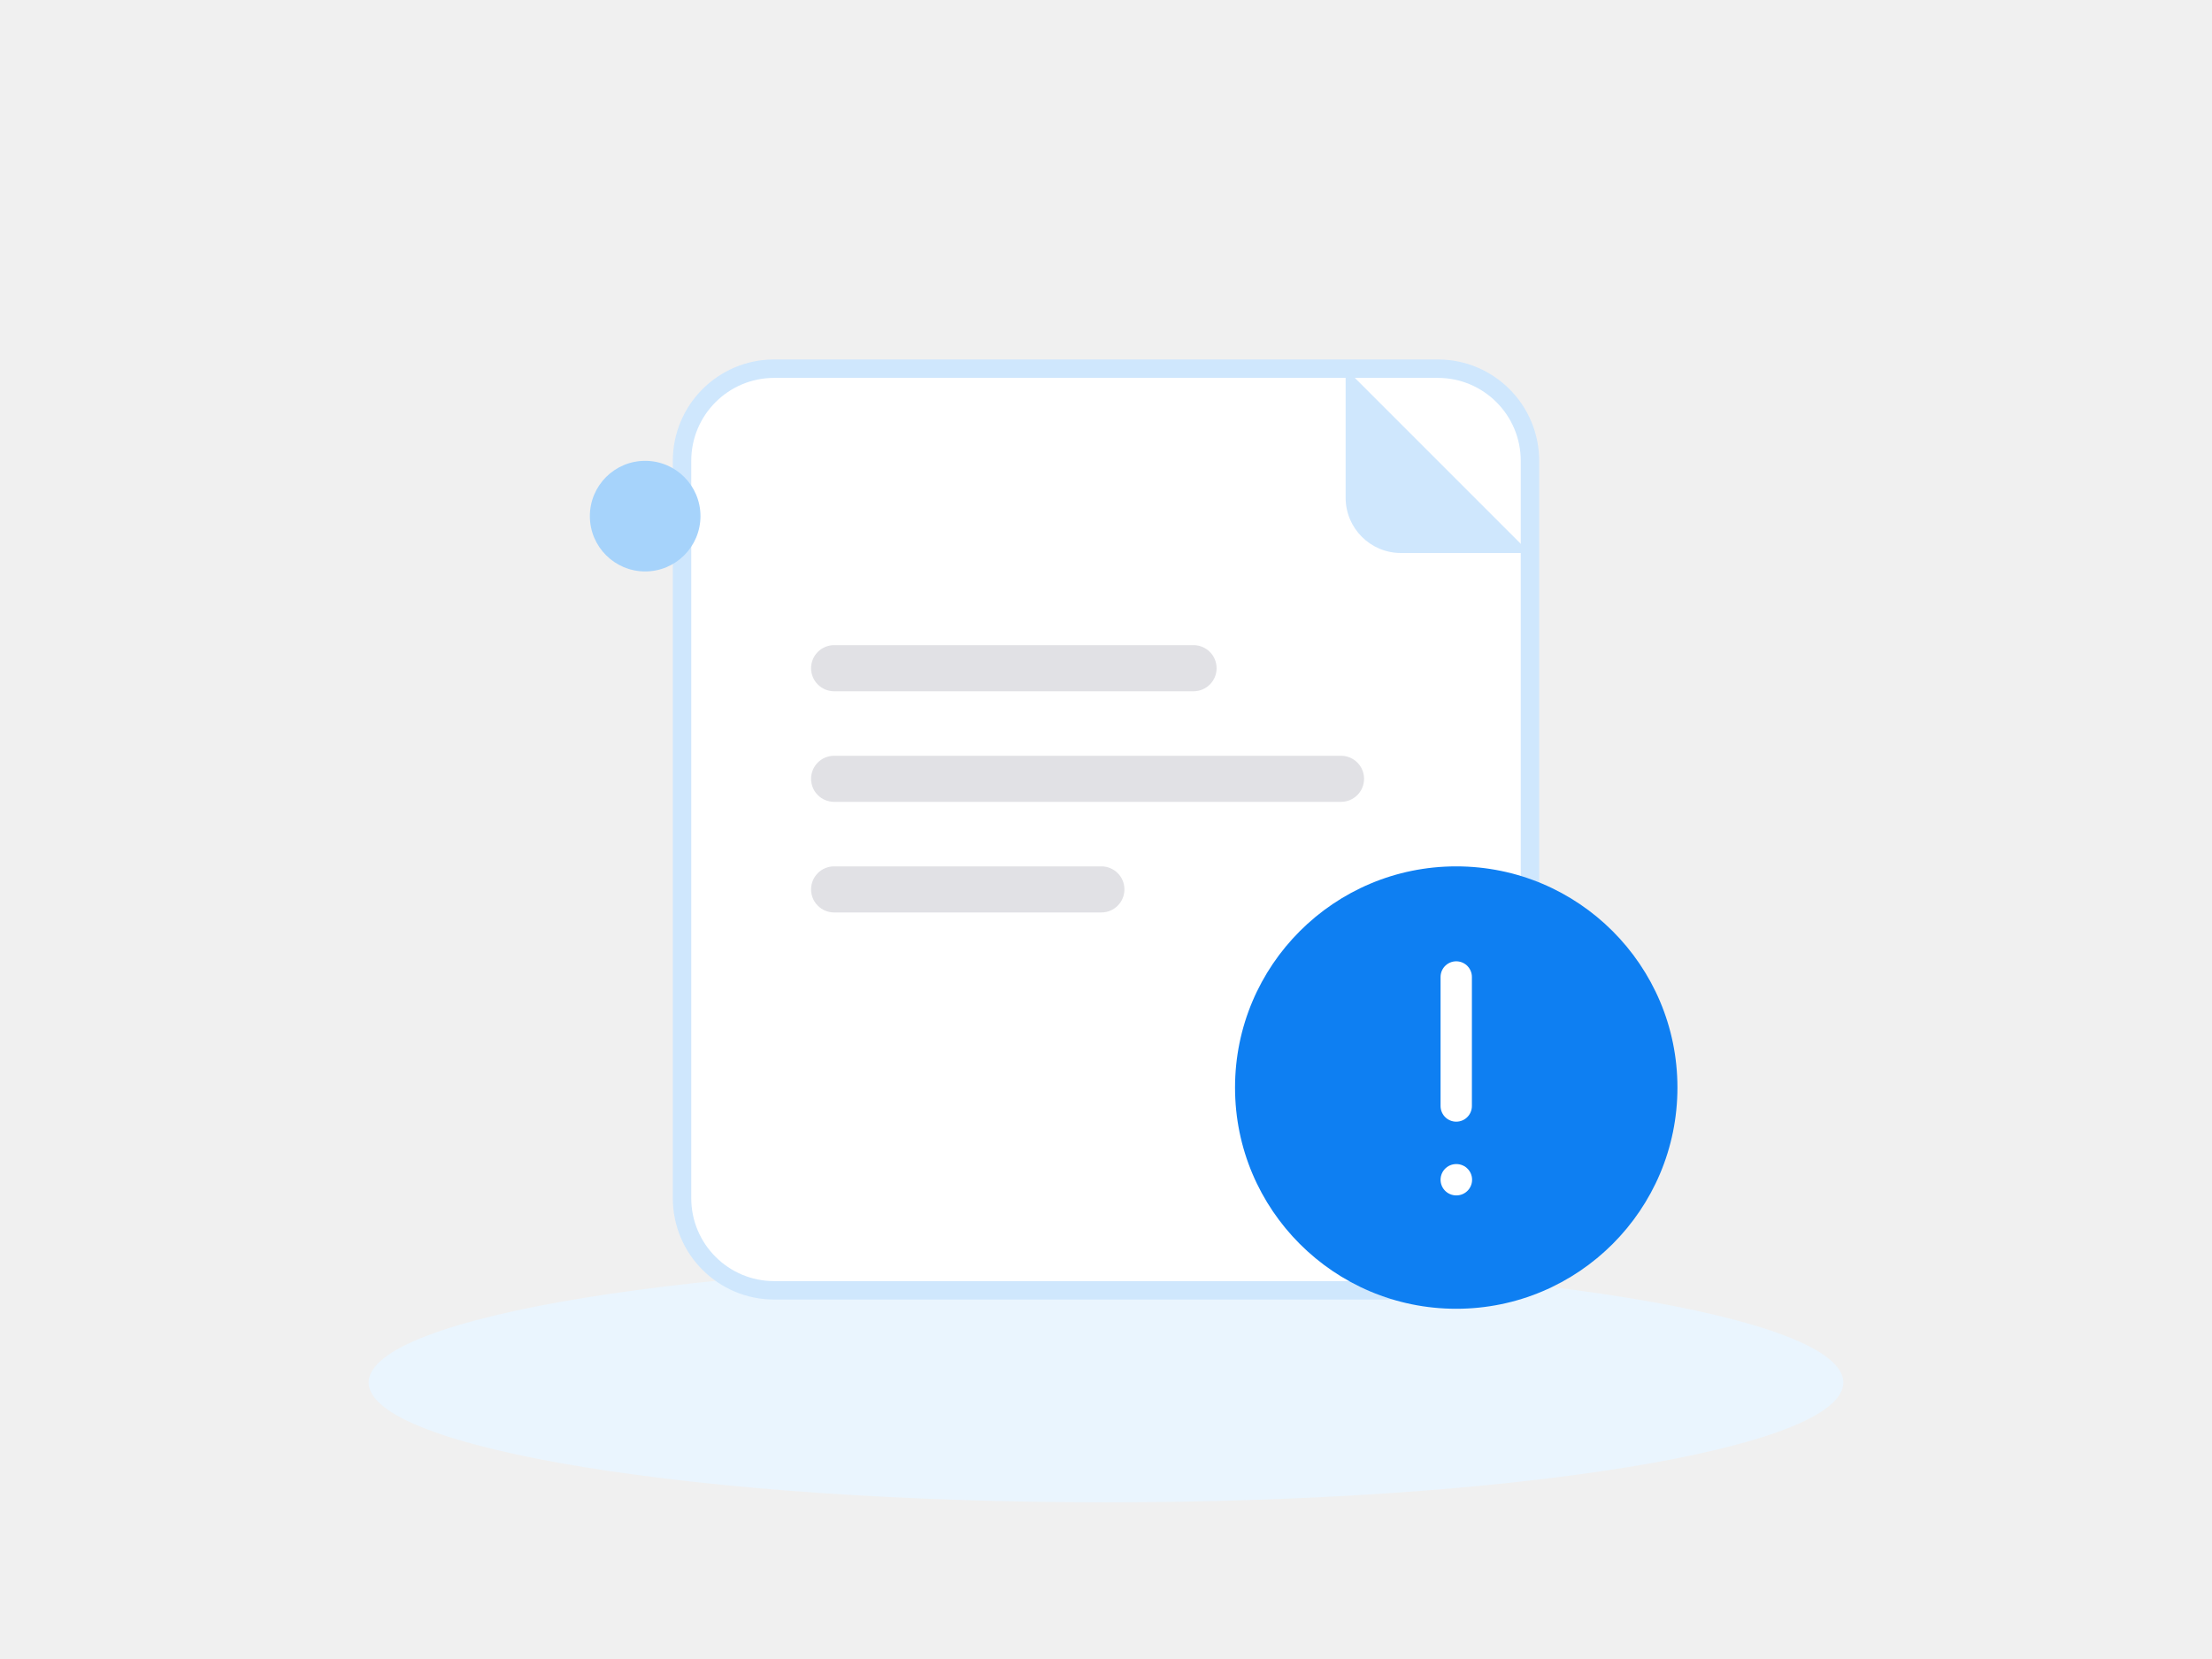
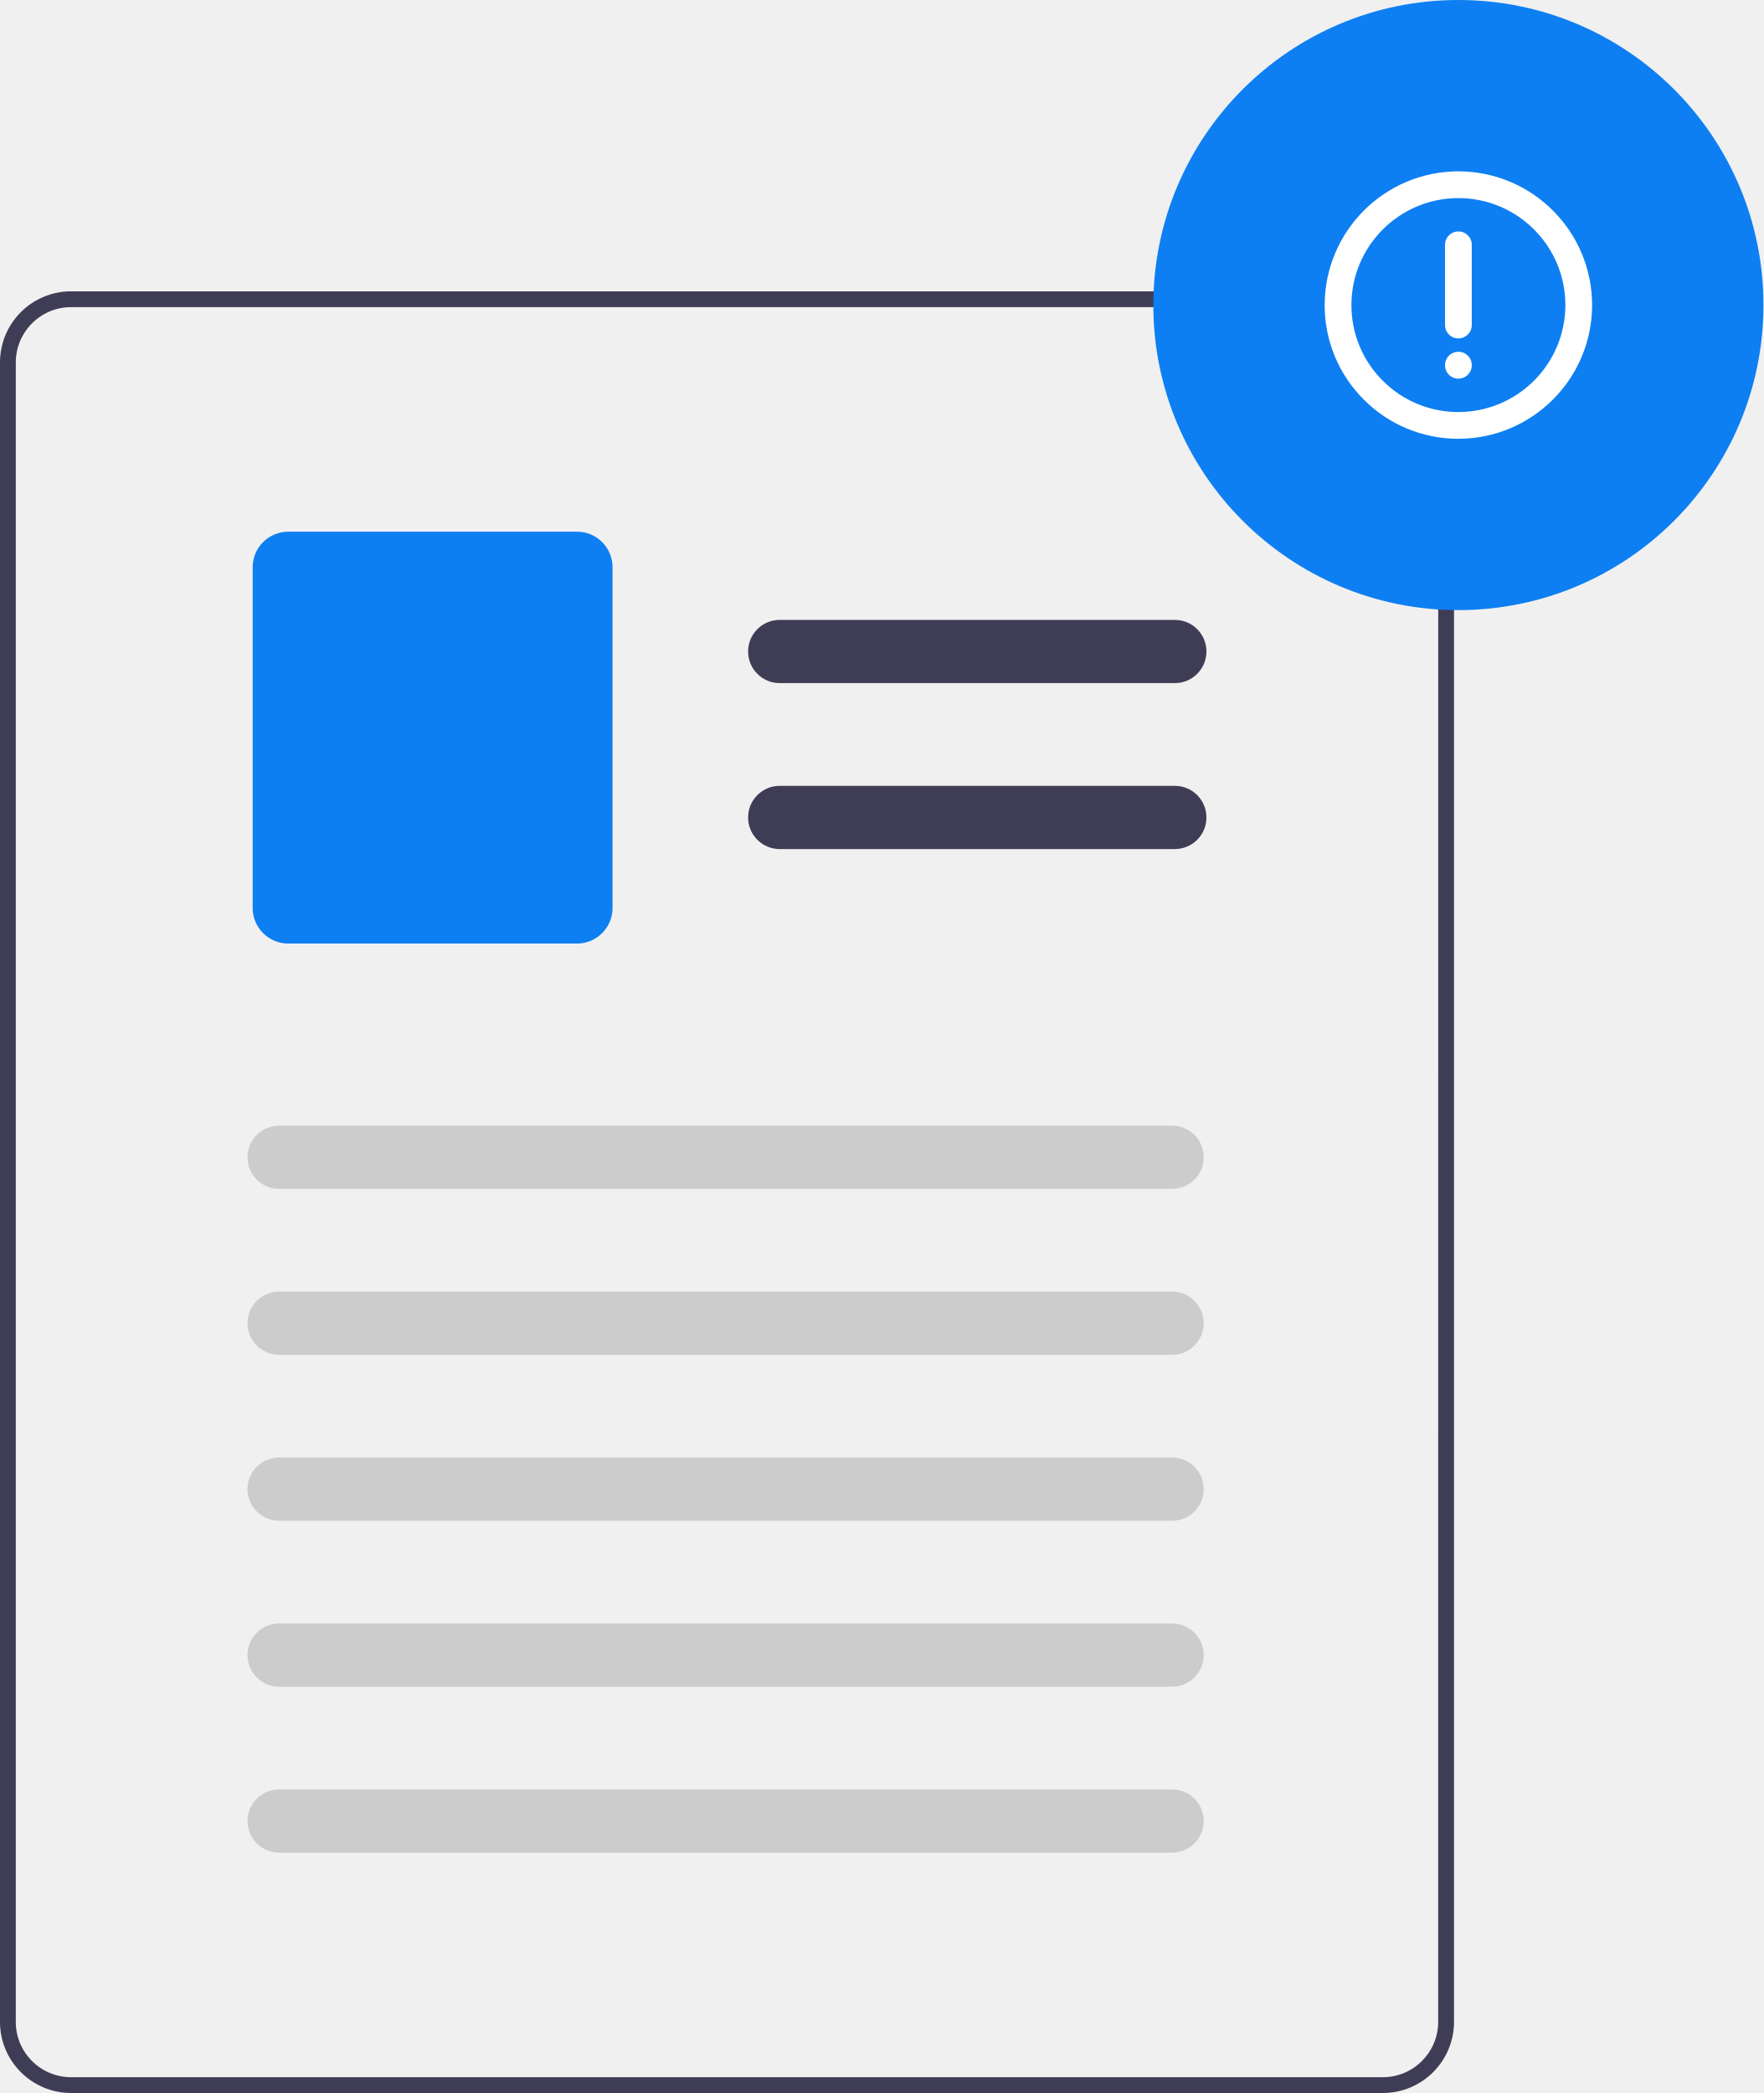
- <svg xmlns="http://www.w3.org/2000/svg" width="240" height="180" viewBox="0 0 240 180" fill="none" role="img" aria-label="Ilustración: ocurrió un error">
-   <ellipse cx="120" cy="150" rx="80" ry="13" fill="#EAF5FE" />
-   <rect x="74" y="40" width="92" height="100" rx="10" fill="#FFFFFF" stroke="#CFE7FD" stroke-width="2" />
-   <path d="M146 40l20 20h-14a6 6 0 0 1-6-6V40Z" fill="#CFE7FD" />
-   <rect x="88" y="70" width="44" height="5" rx="2.5" fill="#E1E1E5" />
-   <rect x="88" y="82" width="60" height="5" rx="2.5" fill="#E1E1E5" />
-   <rect x="88" y="94" width="34" height="5" rx="2.5" fill="#E1E1E5" />
-   <circle cx="158" cy="118" r="24" fill="#0E7FF2" />
-   <path d="M158 106v14M158 128h.02" stroke="#FFFFFF" stroke-width="3.4" stroke-linecap="round" />
-   <circle cx="70" cy="56" r="6" fill="#A6D3FB" />
+ <svg xmlns="http://www.w3.org/2000/svg" width="606.627" height="720">
+   <g transform="translate(-656.687 -180)">
+     <path fill="#3f3d56" d="M1154.998 295.34a24.72 24.72 0 0 0-22.611-15.125H681.149a24.474 24.474 0 0 0-24.462 24.461v570.863A24.474 24.474 0 0 0 681.148 900h451.259a24.493 24.493 0 0 0 24.461-24.461V304.676a24 24 0 0 0-1.854-9.335Zm-3.578 580.2a19.05 19.05 0 0 1-19.033 19.027H681.149a19.03 19.03 0 0 1-19.029-19.02V304.679a19.055 19.055 0 0 1 19.029-19.029h451.258a19.12 19.12 0 0 1 17.663 11.97 21 21 0 0 1 .715 2.147 19 19 0 0 1 .651 4.912Z" />
+     <path fill="#3f3d56" d="M1060.829 414.994H924.908a10.874 10.874 0 1 1 0-21.748h135.921a10.874 10.874 0 1 1 0 21.748m0 57.086H924.908a10.874 10.874 0 0 1 0-21.748h135.921a10.874 10.874 0 1 1 0 21.748" />
+     <path fill="#0E7FF2" d="M855.169 504.585h-99.33a12.247 12.247 0 0 1-12.235-12.234V375.134a12.247 12.247 0 0 1 12.234-12.234h99.33a12.247 12.247 0 0 1 12.236 12.234v117.217a12.247 12.247 0 0 1-12.235 12.234" />
+     <path fill="#ccc" d="M1059.887 588.973h-307.18a10.874 10.874 0 1 1 0-21.748h307.18a10.874 10.874 0 0 1 0 21.748m0 57.085h-307.18a10.874 10.874 0 0 1 0-21.748h307.18a10.874 10.874 0 1 1 0 21.748m0 57.086h-307.18a10.874 10.874 0 0 1 0-21.748h307.18a10.874 10.874 0 1 1 0 21.748m0 57.087h-307.18a10.874 10.874 0 0 1 0-21.748h307.18a10.874 10.874 0 1 1 0 21.748m0 57.086h-307.18a10.874 10.874 0 1 1 0-21.748h307.18a10.874 10.874 0 0 1 0 21.748" />
+     <circle cx="104.941" cy="104.941" r="104.941" fill="#0E7FF2" transform="translate(1053.432 180)" />
+     <path fill="#fff" d="M1125.845 317.465a45.73 45.73 0 0 1-13.472-32.525 46.06 46.06 0 0 1 46.009-46 46.054 46.054 0 0 1 45.991 46 46.05 46.05 0 0 1-45.991 46 45.7 45.7 0 0 1-32.537-13.475m-4.272-32.525a36.56 36.56 0 0 0 10.777 26.016 36.6 36.6 0 0 0 26.029 10.786 36.84 36.84 0 0 0 36.8-36.8 36.84 36.84 0 0 0-36.8-36.8 36.844 36.844 0 0 0-36.806 36.798m32.2 20.716v-.043a4.6 4.6 0 0 1 4.608-4.6 4.6 4.6 0 0 1 4.595 4.6v.043a4.6 4.6 0 0 1-4.595 4.606 4.6 4.6 0 0 1-4.608-4.601Zm0-13.843v-27.6a4.6 4.6 0 0 1 4.608-4.6 4.6 4.6 0 0 1 4.595 4.6v27.6a4.6 4.6 0 0 1-4.595 4.606 4.6 4.6 0 0 1-4.608-4.601Z" />
+   </g>
</svg>
